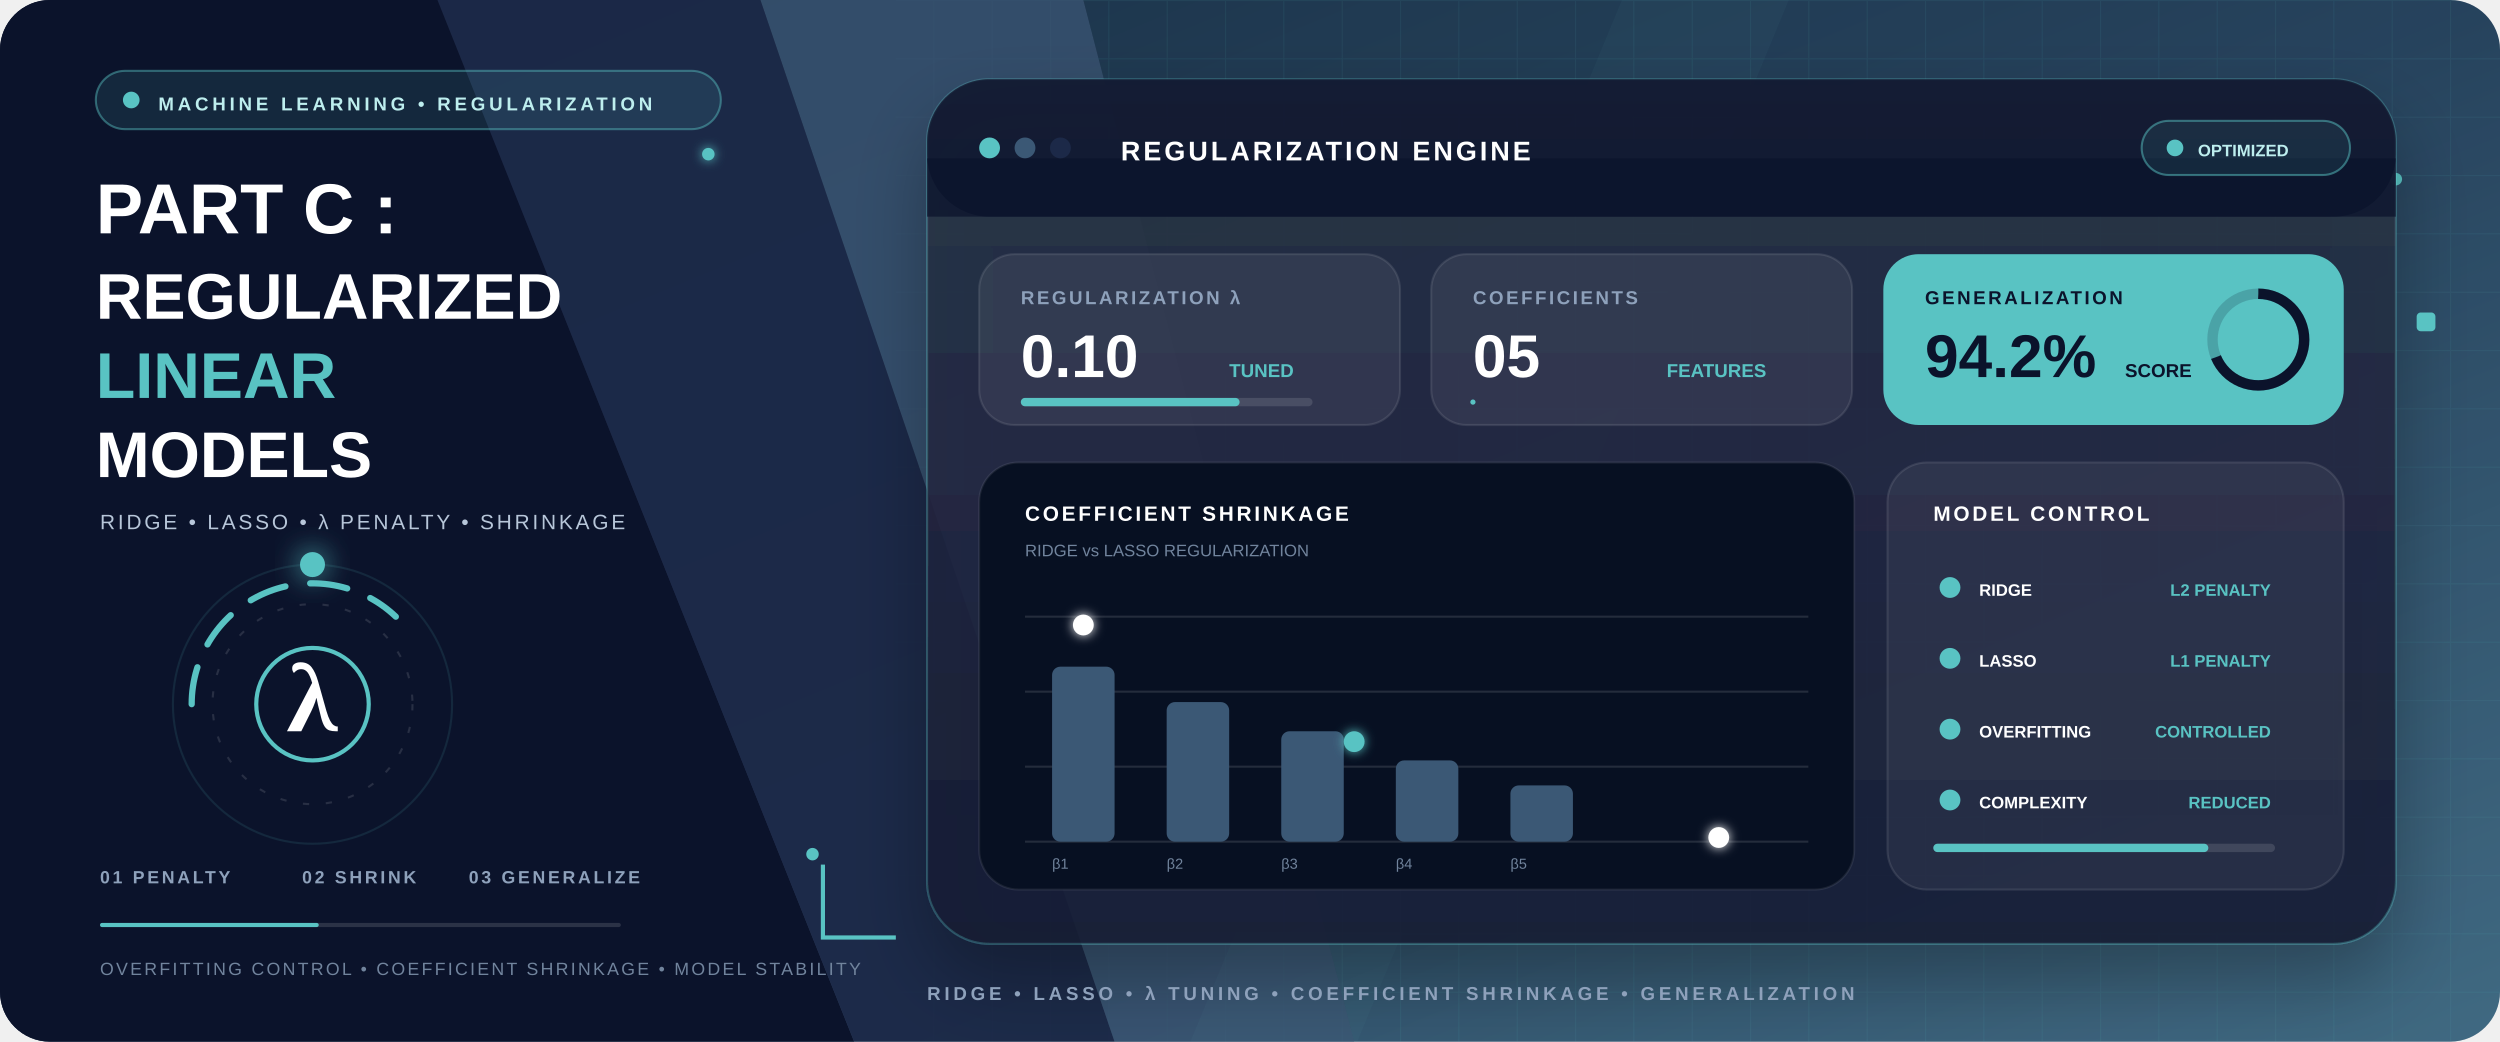
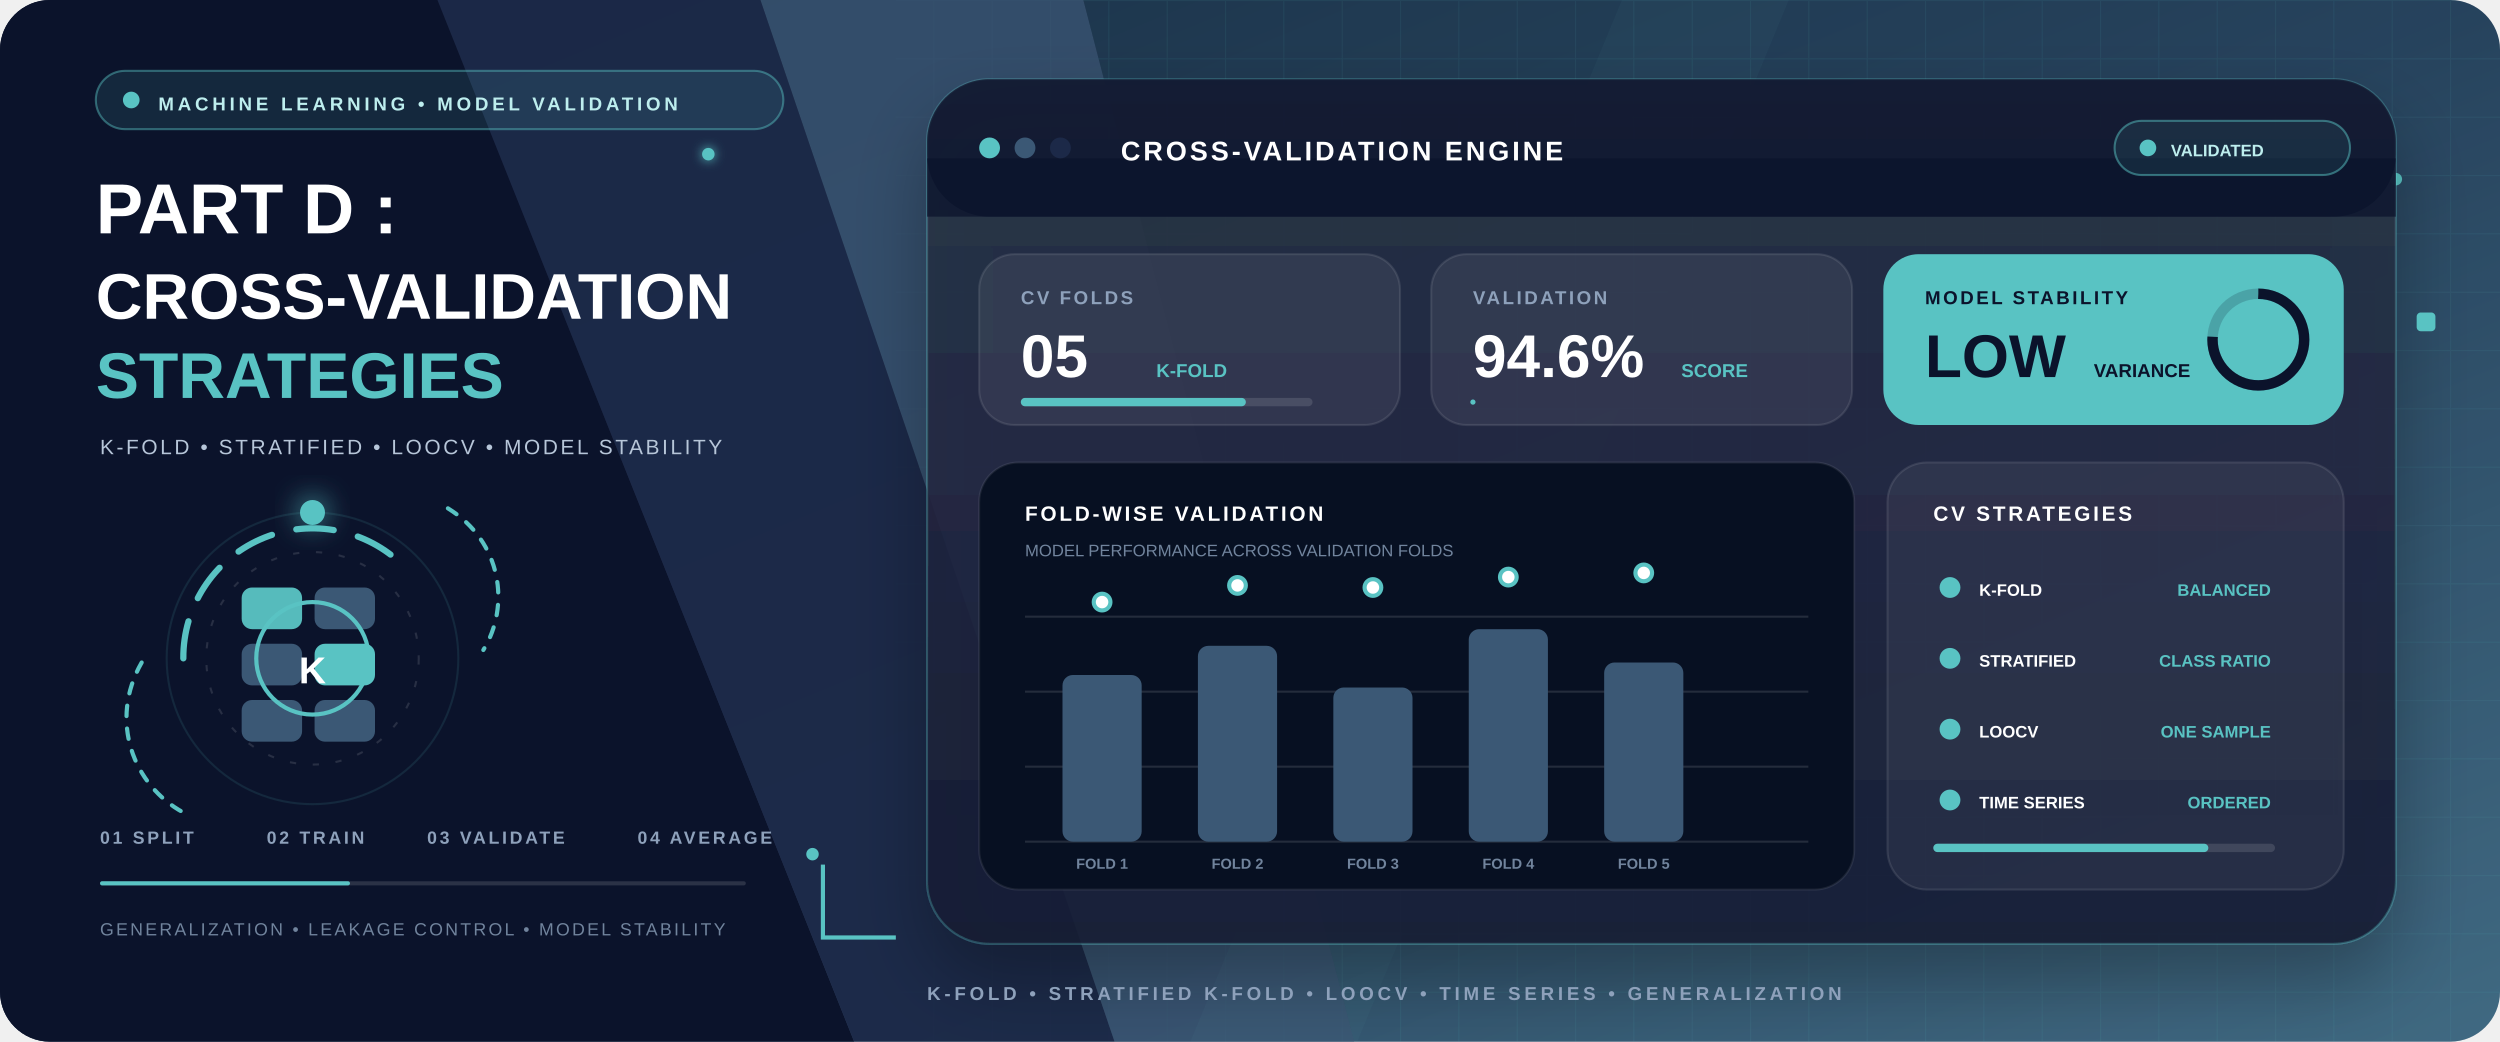
<svg xmlns="http://www.w3.org/2000/svg" width="1200" height="500" viewBox="0 0 1200 500">
  <defs>
    <linearGradient id="bg" x1="0" y1="0" x2="1" y2="1">
      <stop offset="0%" stop-color="#0B132B" />
      <stop offset="48%" stop-color="#1C2948" />
      <stop offset="100%" stop-color="#3B5875" />
    </linearGradient>
    <linearGradient id="cyan" x1="0" y1="0" x2="1" y2="1">
      <stop offset="0%" stop-color="#59C3C3" />
      <stop offset="100%" stop-color="#3B9FA6" />
    </linearGradient>
    <linearGradient id="glass" x1="0" y1="0" x2="0" y2="1">
      <stop offset="0%" stop-color="#FFFFFF" stop-opacity=".13" />
      <stop offset="100%" stop-color="#FFFFFF" stop-opacity=".035" />
    </linearGradient>
    <pattern id="grid" width="28" height="28" patternUnits="userSpaceOnUse">
      <path d="M28 0H0V28" fill="none" stroke="#59C3C3" stroke-opacity=".08" />
    </pattern>
    <filter id="shadow" x="-30%" y="-30%" width="160%" height="180%">
      <feDropShadow dx="0" dy="18" stdDeviation="18" flood-color="#000" flood-opacity=".32" />
    </filter>
    <filter id="glow" x="-100%" y="-100%" width="300%" height="300%">
      <feGaussianBlur stdDeviation="7" result="blur" />
      <feMerge>
        <feMergeNode in="blur" />
        <feMergeNode in="SourceGraphic" />
      </feMerge>
    </filter>
    <filter id="softGlow" x="-100%" y="-100%" width="300%" height="300%">
      <feGaussianBlur stdDeviation="2.5" result="blur" />
      <feMerge>
        <feMergeNode in="blur" />
        <feMergeNode in="SourceGraphic" />
      </feMerge>
    </filter>
    <clipPath id="clip">
      <rect width="1200" height="500" rx="24" />
    </clipPath>
  </defs>
  <g clip-path="url(#clip)">
    <rect width="1200" height="500" fill="url(#bg)" />
    <rect x="430" y="0" width="770" height="500" fill="url(#grid)" />
    <path d="M0 0          H210          L410 500          H0Z" fill="#0B132B" />
    <path d="M210 0          H365          L535 500          H410Z" fill="#1C2948" opacity=".94" />
    <path d="M365 0          H520          L650 500          H535Z" fill="#3B5875" opacity=".82" />
    <path d="M520 0          H1200          V500          H650Z" fill="#59C3C3" opacity=".16" />
    <path d="M820 -100          L900 -100          L610 600          L530 600Z" fill="#59C3C3" opacity=".045">
      <animateTransform attributeName="transform" type="translate" values="-260 0;520 0;-260 0" dur="14s" repeatCount="indefinite" />
    </path>
    <g font-family="Arial, sans-serif">
-       <rect x="46" y="34" width="300" height="28" rx="14" fill="#59C3C3" fill-opacity=".12" stroke="#59C3C3" stroke-opacity=".45" />
+       <rect x="46" y="34" width="330" height="28" rx="14" fill="#59C3C3" fill-opacity=".12" stroke="#59C3C3" stroke-opacity=".45" />
      <circle cx="63" cy="48" r="4" fill="#59C3C3">
        <animate attributeName="r" values="3;4.5;3" dur="4s" repeatCount="indefinite" />
      </circle>
      <text x="76" y="53" font-size="9" font-weight="800" letter-spacing="1.8" fill="#BDEEEE">
-   MACHINE LEARNING • REGULARIZATION
+   MACHINE LEARNING • MODEL VALIDATION
</text>
      <text x="46" y="112" font-size="34" font-weight="900" fill="#FFFFFF">
-   PART C :
+   PART D :
</text>
      <text x="46" y="153" font-size="31" font-weight="900" fill="#FFFFFF">
-   REGULARIZED
+   CROSS-VALIDATION
</text>
      <text x="46" y="191" font-size="31" font-weight="900" fill="#59C3C3">
-   LINEAR
- </text>
-       <text x="46" y="229" font-size="31" font-weight="900" fill="#FFFFFF">
-   MODELS
- </text>
-       <text x="48" y="254" font-size="10" letter-spacing="1.35" fill="#B7C6D9">
-   RIDGE • LASSO • λ PENALTY • SHRINKAGE
- </text>
-     </g>
-     <g transform="translate(150 338)">
-       <circle r="67" fill="none" stroke="#59C3C3" stroke-opacity=".12" />
-       <circle r="48" fill="none" stroke="#FFFFFF" stroke-opacity=".12" stroke-dasharray="3 8" />
-       <path d="M-58 0            A58 58 0 0 1 40-42" fill="none" stroke="#59C3C3" stroke-width="3" stroke-linecap="round" stroke-dasharray="18 12">
+   STRATEGIES
+ </text>
+       <text x="48" y="218" font-size="10" letter-spacing="1.25" fill="#B7C6D9">
+   K-FOLD • STRATIFIED • LOOCV • MODEL STABILITY
+ </text>
+     </g>
+     <g transform="translate(150 316)">
+       <circle r="70" fill="none" stroke="#59C3C3" stroke-opacity=".12" />
+       <circle r="51" fill="none" stroke="#FFFFFF" stroke-opacity=".12" stroke-dasharray="3 8" />
+       <path d="M-62 0            A62 62 0 0 1 42-46" fill="none" stroke="#59C3C3" stroke-width="3" stroke-linecap="round" stroke-dasharray="18 12">
        <animateTransform attributeName="transform" type="rotate" from="0" to="360" dur="8s" repeatCount="indefinite" />
      </path>
-       <text x="0" y="13" text-anchor="middle" font-family="Georgia, serif" font-size="43" font-weight="900" fill="#FFFFFF">
-     λ
+       <g transform="translate(-34 -34)">
+         <rect x="0" y="0" width="29" height="20" rx="5" fill="#59C3C3" opacity=".95" />
+         <rect x="35" y="0" width="29" height="20" rx="5" fill="#3B5875" />
+         <rect x="0" y="27" width="29" height="20" rx="5" fill="#3B5875" />
+         <rect x="35" y="27" width="29" height="20" rx="5" fill="#59C3C3" />
+         <rect x="0" y="54" width="29" height="20" rx="5" fill="#3B5875" />
+         <rect x="35" y="54" width="29" height="20" rx="5" fill="#3B5875" />
+       </g>
+       <path d="M-82 2            C-98 30 -86 61 -62 74" fill="none" stroke="#59C3C3" stroke-width="2" stroke-linecap="round" stroke-dasharray="5 6">
+         <animate attributeName="stroke-dashoffset" from="0" to="-22" dur="1.8s" repeatCount="indefinite" />
+       </path>
+       <path d="M65 -72            C91 -56 95 -25 82 -4" fill="none" stroke="#59C3C3" stroke-width="2" stroke-linecap="round" stroke-dasharray="5 6">
+         <animate attributeName="stroke-dashoffset" from="0" to="-22" dur="1.8s" repeatCount="indefinite" />
+       </path>
+       <text x="0" y="12" text-anchor="middle" font-family="Arial" font-size="18" font-weight="900" fill="#FFFFFF">
+     K
  </text>
      <circle cx="0" cy="0" r="27" fill="none" stroke="#59C3C3" stroke-width="2" />
-       <circle cx="0" cy="-67" r="6" fill="#59C3C3" filter="url(#glow)">
+       <circle cx="0" cy="-70" r="6" fill="#59C3C3" filter="url(#glow)">
        <animateTransform attributeName="transform" type="rotate" from="0" to="360" dur="7s" repeatCount="indefinite" />
      </circle>
    </g>
    <g font-family="Arial, sans-serif">
-       <text x="48" y="424" font-size="8.5" font-weight="800" letter-spacing="1.3" fill="#8EA1BB">
-   01 PENALTY
- </text>
-       <text x="145" y="424" font-size="8.5" font-weight="800" letter-spacing="1.3" fill="#8EA1BB">
-   02 SHRINK
- </text>
-       <text x="225" y="424" font-size="8.5" font-weight="800" letter-spacing="1.3" fill="#8EA1BB">
-   03 GENERALIZE
- </text>
-       <rect x="48" y="443" width="250" height="2" rx="1" fill="#FFFFFF" opacity=".13" />
-       <rect x="48" y="443" width="105" height="2" rx="1" fill="#59C3C3">
-         <animate attributeName="width" values="40;210;105" dur="5s" repeatCount="indefinite" />
-       </rect>
-       <text x="48" y="468" font-size="8.5" letter-spacing="1.1" fill="#71849D">
-   OVERFITTING CONTROL • COEFFICIENT SHRINKAGE • MODEL STABILITY
+       <text x="48" y="405" font-size="8.5" font-weight="800" letter-spacing="1.3" fill="#8EA1BB">
+   01 SPLIT
+ </text>
+       <text x="128" y="405" font-size="8.5" font-weight="800" letter-spacing="1.3" fill="#8EA1BB">
+   02 TRAIN
+ </text>
+       <text x="205" y="405" font-size="8.5" font-weight="800" letter-spacing="1.3" fill="#8EA1BB">
+   03 VALIDATE
+ </text>
+       <text x="306" y="405" font-size="8.5" font-weight="800" letter-spacing="1.3" fill="#8EA1BB">
+   04 AVERAGE
+ </text>
+       <rect x="48" y="423" width="310" height="2" rx="1" fill="#FFFFFF" opacity=".13" />
+       <rect x="48" y="423" width="120" height="2" rx="1" fill="#59C3C3">
+         <animate attributeName="width" values="40;280;120" dur="5s" repeatCount="indefinite" />
+       </rect>
+       <text x="48" y="449" font-size="8.5" letter-spacing="1.1" fill="#71849D">
+   GENERALIZATION • LEAKAGE CONTROL • MODEL STABILITY
</text>
    </g>
    <circle cx="340" cy="74" r="3" fill="#59C3C3" filter="url(#softGlow)">
      <animate attributeName="cy" values="74;62;74" dur="5s" repeatCount="indefinite" />
    </circle>
    <circle cx="390" cy="410" r="3" fill="#59C3C3">
      <animate attributeName="r" values="2;4;2" dur="4.5s" repeatCount="indefinite" />
    </circle>
    <circle cx="1150" cy="86" r="3" fill="#59C3C3">
      <animate attributeName="cx" values="1150;1138;1150" dur="5s" repeatCount="indefinite" />
    </circle>
    <g filter="url(#shadow)">
      <rect x="445" y="38" width="705" height="415" rx="30" fill="#0B132B" fill-opacity=".88" stroke="#59C3C3" stroke-opacity=".28" />
      <rect x="445" y="38" width="705" height="415" rx="30" fill="url(#glass)" />
    </g>
    <rect x="445" y="38" width="705" height="66" rx="30" fill="#0B132B" fill-opacity=".72" />
    <rect x="445" y="76" width="705" height="28" fill="#0B132B" fill-opacity=".72" />
    <circle cx="475" cy="71" r="5" fill="#59C3C3" />
    <circle cx="492" cy="71" r="5" fill="#3B5875" />
    <circle cx="509" cy="71" r="5" fill="#1C2948" />
    <text x="538" y="77" font-family="Arial" font-size="13" font-weight="800" letter-spacing="1.4" fill="#FFFFFF">
-   REGULARIZATION ENGINE
- </text>
-     <rect x="1028" y="58" width="100" height="26" rx="13" fill="#59C3C3" fill-opacity=".11" stroke="#59C3C3" stroke-opacity=".5" />
-     <circle cx="1044" cy="71" r="4" fill="#59C3C3">
+   CROSS-VALIDATION ENGINE
+ </text>
+     <rect x="1015" y="58" width="113" height="26" rx="13" fill="#59C3C3" fill-opacity=".11" stroke="#59C3C3" stroke-opacity=".5" />
+     <circle cx="1031" cy="71" r="4" fill="#59C3C3">
      <animate attributeName="opacity" values=".45;1;.45" dur="3s" repeatCount="indefinite" />
    </circle>
-     <text x="1055" y="75" font-family="Arial" font-size="8" font-weight="800" fill="#BDEEEE">
-   OPTIMIZED
+     <text x="1042" y="75" font-family="Arial" font-size="8" font-weight="800" fill="#BDEEEE">
+   VALIDATED
</text>
    <g font-family="Arial, sans-serif">
      <rect x="470" y="122" width="202" height="82" rx="17" fill="#FFFFFF" fill-opacity=".07" stroke="#FFFFFF" stroke-opacity=".10" />
      <text x="490" y="146" font-size="9" font-weight="800" letter-spacing="1.2" fill="#8EA1BB">
-   REGULARIZATION λ
+   CV FOLDS
</text>
      <text x="490" y="181" font-size="29" font-weight="900" fill="#FFFFFF">
-   0.10
- </text>
-       <text x="590" y="181" font-size="9" font-weight="800" fill="#59C3C3">
-   TUNED
+   05
+ </text>
+       <text x="555" y="181" font-size="9" font-weight="800" fill="#59C3C3">
+   K-FOLD
</text>
      <rect x="490" y="191" width="140" height="4" rx="2" fill="#FFFFFF" opacity=".12" />
-       <rect x="490" y="191" width="105" height="4" rx="2" fill="#59C3C3">
-         <animate attributeName="width" values="45;125;105" dur="5s" repeatCount="indefinite" />
+       <rect x="490" y="191" width="108" height="4" rx="2" fill="#59C3C3">
+         <animate attributeName="width" values="45;125;108" dur="5s" repeatCount="indefinite" />
      </rect>
      <rect x="687" y="122" width="202" height="82" rx="17" fill="#FFFFFF" fill-opacity=".07" stroke="#FFFFFF" stroke-opacity=".10" />
      <text x="707" y="146" font-size="9" font-weight="800" letter-spacing="1.2" fill="#8EA1BB">
-   COEFFICIENTS
+   VALIDATION
</text>
      <text x="707" y="181" font-size="29" font-weight="900" fill="#FFFFFF">
-   05
- </text>
-       <text x="800" y="181" font-size="9" font-weight="800" fill="#59C3C3">
-   FEATURES
- </text>
-       <path d="M707 193          C730 176 746 195 768 181          C790 168 811 188 850 164" fill="none" stroke="#59C3C3" stroke-width="2.5" stroke-linecap="round" stroke-dasharray="0 170">
+   94.6%
+ </text>
+       <text x="807" y="181" font-size="9" font-weight="800" fill="#59C3C3">
+   SCORE
+ </text>
+       <path d="M707 193          C730 177 750 193 773 180          C797 166 820 188 850 166" fill="none" stroke="#59C3C3" stroke-width="2.5" stroke-linecap="round" stroke-dasharray="0 170">
        <animate attributeName="stroke-dasharray" values="0 170;170 0" dur="6s" repeatCount="indefinite" />
      </path>
      <rect x="904" y="122" width="221" height="82" rx="17" fill="#59C3C3" />
      <text x="924" y="146" font-size="9" font-weight="800" letter-spacing="1.2" fill="#0B132B">
-   GENERALIZATION
+   MODEL STABILITY
</text>
      <text x="924" y="181" font-size="29" font-weight="900" fill="#0B132B">
-   94.2%
- </text>
-       <text x="1020" y="181" font-size="9" font-weight="800" fill="#0B132B">
-   SCORE
+   LOW
+ </text>
+       <text x="1005" y="181" font-size="9" font-weight="800" fill="#0B132B">
+   VARIANCE
</text>
      <circle cx="1084" cy="163" r="22" fill="none" stroke="#0B132B" stroke-opacity=".18" stroke-width="5" />
-       <circle cx="1084" cy="163" r="22" fill="none" stroke="#0B132B" stroke-width="5" stroke-dasharray="95 138" transform="rotate(-90 1084 163)">
-         <animate attributeName="stroke-dasharray" values="25 138;105 138;75 138" dur="5s" repeatCount="indefinite" />
+       <circle cx="1084" cy="163" r="22" fill="none" stroke="#0B132B" stroke-width="5" stroke-dasharray="105 138" transform="rotate(-90 1084 163)">
+         <animate attributeName="stroke-dasharray" values="35 138;108 138;82 138" dur="5s" repeatCount="indefinite" />
      </circle>
    </g>
    <rect x="470" y="222" width="420" height="205" rx="19" fill="#071022" stroke="#FFFFFF" stroke-opacity=".08" />
    <text x="492" y="250" font-family="Arial" font-size="10" font-weight="800" letter-spacing="1.3" fill="#FFFFFF">
-   COEFFICIENT SHRINKAGE
+   FOLD-WISE VALIDATION
</text>
    <text x="492" y="267" font-family="Arial" font-size="8" fill="#71849D">
-   RIDGE vs LASSO REGULARIZATION
+   MODEL PERFORMANCE ACROSS VALIDATION FOLDS
</text>
    <g opacity=".12" stroke="#FFFFFF">
      <line x1="492" y1="296" x2="868" y2="296" />
      <line x1="492" y1="332" x2="868" y2="332" />
      <line x1="492" y1="368" x2="868" y2="368" />
      <line x1="492" y1="404" x2="868" y2="404" />
    </g>
    <g fill="#3B5875">
-       <rect x="505" y="320" width="30" height="84" rx="4" />
-       <rect x="560" y="337" width="30" height="67" rx="4" />
-       <rect x="615" y="351" width="30" height="53" rx="4" />
-       <rect x="670" y="365" width="30" height="39" rx="4" />
-       <rect x="725" y="377" width="30" height="27" rx="4" />
-     </g>
-     <path d="M520 300          C570 316 610 340 650 356          C700 375 750 392 825 402" fill="none" stroke="#59C3C3" stroke-width="3.5" stroke-linecap="round" stroke-dasharray="0 500">
-       <animate attributeName="stroke-dasharray" values="0 500;500 0" dur="6s" repeatCount="indefinite" />
+       <rect x="510" y="324" width="38" height="80" rx="5">
+         <animate attributeName="height" values="55;80;68;80" dur="4s" repeatCount="indefinite" />
+       </rect>
+       <rect x="575" y="310" width="38" height="94" rx="5">
+         <animate attributeName="height" values="75;94;82;94" dur="4.5s" repeatCount="indefinite" />
+       </rect>
+       <rect x="640" y="330" width="38" height="74" rx="5">
+         <animate attributeName="height" values="52;74;64;74" dur="4.2s" repeatCount="indefinite" />
+       </rect>
+       <rect x="705" y="302" width="38" height="102" rx="5">
+         <animate attributeName="height" values="65;102;88;102" dur="4.7s" repeatCount="indefinite" />
+       </rect>
+       <rect x="770" y="318" width="38" height="86" rx="5">
+         <animate attributeName="height" values="60;86;74;86" dur="4.4s" repeatCount="indefinite" />
+       </rect>
+     </g>
+     <path d="M529 289          C580 279 625 292 659 282          C700 270 735 286 789 275" fill="none" stroke="#59C3C3" stroke-width="3.5" stroke-linecap="round" stroke-dasharray="0 400">
+       <animate attributeName="stroke-dasharray" values="0 400;400 0" dur="6s" repeatCount="indefinite" />
    </path>
-     <circle cx="520" cy="300" r="5" fill="#FFFFFF" filter="url(#softGlow)" />
-     <circle cx="650" cy="356" r="5" fill="#59C3C3" filter="url(#softGlow)" />
-     <circle cx="825" cy="402" r="5" fill="#FFFFFF" filter="url(#softGlow)">
-       <animate attributeName="r" values="4;6;4" dur="4s" repeatCount="indefinite" />
-     </circle>
-     <g font-family="Arial" font-size="7" fill="#71849D">
-       <text x="505" y="417">β1</text>
-       <text x="560" y="417">β2</text>
-       <text x="615" y="417">β3</text>
-       <text x="670" y="417">β4</text>
-       <text x="725" y="417">β5</text>
+     <g fill="#FFFFFF" stroke="#59C3C3" stroke-width="2">
+       <circle cx="529" cy="289" r="4" />
+       <circle cx="594" cy="281" r="4" />
+       <circle cx="659" cy="282" r="4" />
+       <circle cx="724" cy="277" r="4" />
+       <circle cx="789" cy="275" r="4" />
+     </g>
+     <g font-family="Arial" font-size="7" font-weight="700" fill="#71849D" text-anchor="middle">
+       <text x="529" y="417">FOLD 1</text>
+       <text x="594" y="417">FOLD 2</text>
+       <text x="659" y="417">FOLD 3</text>
+       <text x="724" y="417">FOLD 4</text>
+       <text x="789" y="417">FOLD 5</text>
    </g>
    <rect x="906" y="222" width="219" height="205" rx="19" fill="#FFFFFF" fill-opacity=".055" stroke="#FFFFFF" stroke-opacity=".10" />
    <text x="928" y="250" font-family="Arial" font-size="10" font-weight="800" letter-spacing="1.3" fill="#FFFFFF">
-   MODEL CONTROL
+   CV STRATEGIES
</text>
    <g font-family="Arial">
      <circle cx="936" cy="282" r="5" fill="#59C3C3" />
      <text x="950" y="286" font-size="8" font-weight="700" fill="#FFFFFF">
-   RIDGE
+   K-FOLD
</text>
      <text x="1090" y="286" text-anchor="end" font-size="8" font-weight="800" fill="#59C3C3">
-   L2 PENALTY
+   BALANCED
</text>
      <circle cx="936" cy="316" r="5" fill="#59C3C3" />
      <text x="950" y="320" font-size="8" font-weight="700" fill="#FFFFFF">
-   LASSO
+   STRATIFIED
</text>
      <text x="1090" y="320" text-anchor="end" font-size="8" font-weight="800" fill="#59C3C3">
-   L1 PENALTY
+   CLASS RATIO
</text>
      <circle cx="936" cy="350" r="5" fill="#59C3C3" />
      <text x="950" y="354" font-size="8" font-weight="700" fill="#FFFFFF">
-   OVERFITTING
+   LOOCV
</text>
      <text x="1090" y="354" text-anchor="end" font-size="8" font-weight="800" fill="#59C3C3">
-   CONTROLLED
+   ONE SAMPLE
</text>
      <circle cx="936" cy="384" r="5" fill="#59C3C3" />
      <text x="950" y="388" font-size="8" font-weight="700" fill="#FFFFFF">
-   COMPLEXITY
+   TIME SERIES
</text>
      <text x="1090" y="388" text-anchor="end" font-size="8" font-weight="800" fill="#59C3C3">
-   REDUCED
+   ORDERED
</text>
    </g>
    <rect x="928" y="405" width="164" height="4" rx="2" fill="#FFFFFF" opacity=".12" />
    <rect x="928" y="405" width="132" height="4" rx="2" fill="#59C3C3">
-       <animate attributeName="width" values="65;155;132" dur="5s" repeatCount="indefinite" />
+       <animate attributeName="width" values="55;155;132" dur="5s" repeatCount="indefinite" />
    </rect>
    <path d="M1145 455          H1182          V418" fill="none" stroke="#59C3C3" stroke-width="2.5" stroke-dasharray="0 110">
      <animate attributeName="stroke-dasharray" values="0 110;110 0" dur="5s" repeatCount="indefinite" />
    </path>
    <path d="M430 450          H395          V415" fill="none" stroke="#59C3C3" stroke-width="2" />
    <text x="445" y="480" font-family="Arial" font-size="9" font-weight="700" letter-spacing="1.8" fill="#8EA1BB">
-   RIDGE • LASSO • λ TUNING • COEFFICIENT SHRINKAGE • GENERALIZATION
+   K-FOLD • STRATIFIED K-FOLD • LOOCV • TIME SERIES • GENERALIZATION
</text>
    <rect x="1160" y="150" width="9" height="9" rx="2" fill="#59C3C3">
      <animateTransform attributeName="transform" type="rotate" from="0 1164.5 154.5" to="360 1164.5 154.5" dur="8s" repeatCount="indefinite" />
    </rect>
  </g>
</svg>
